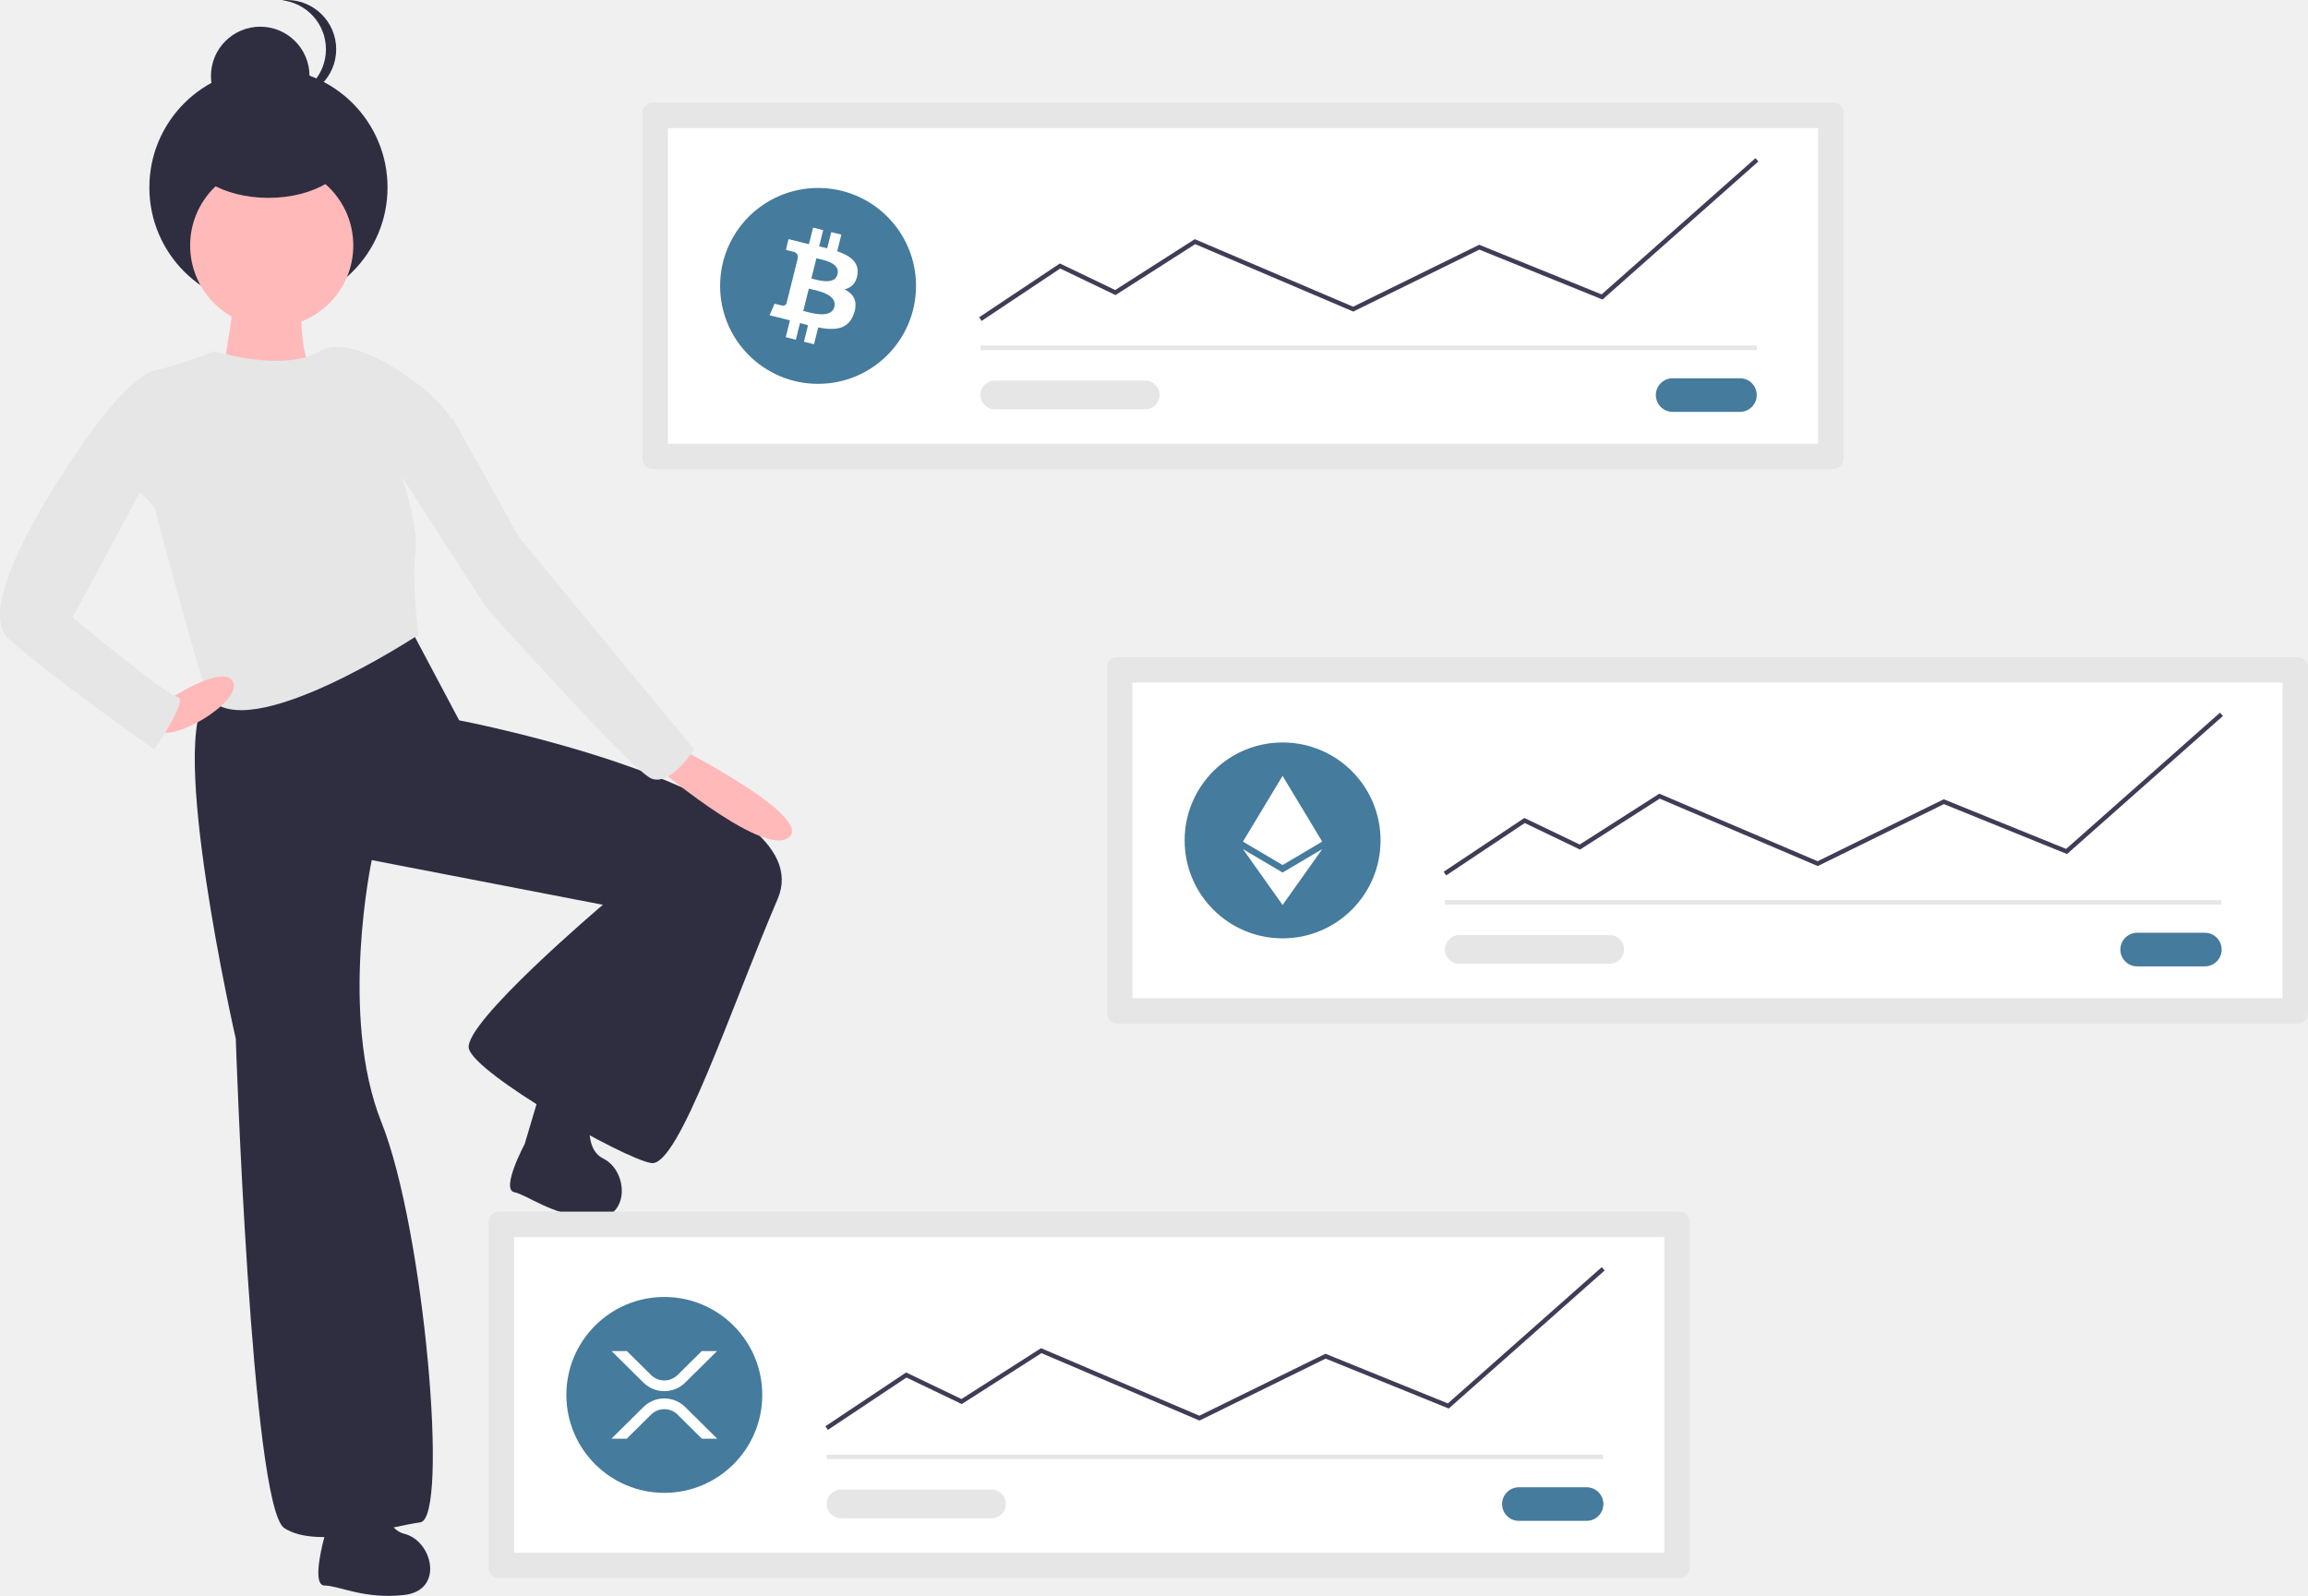
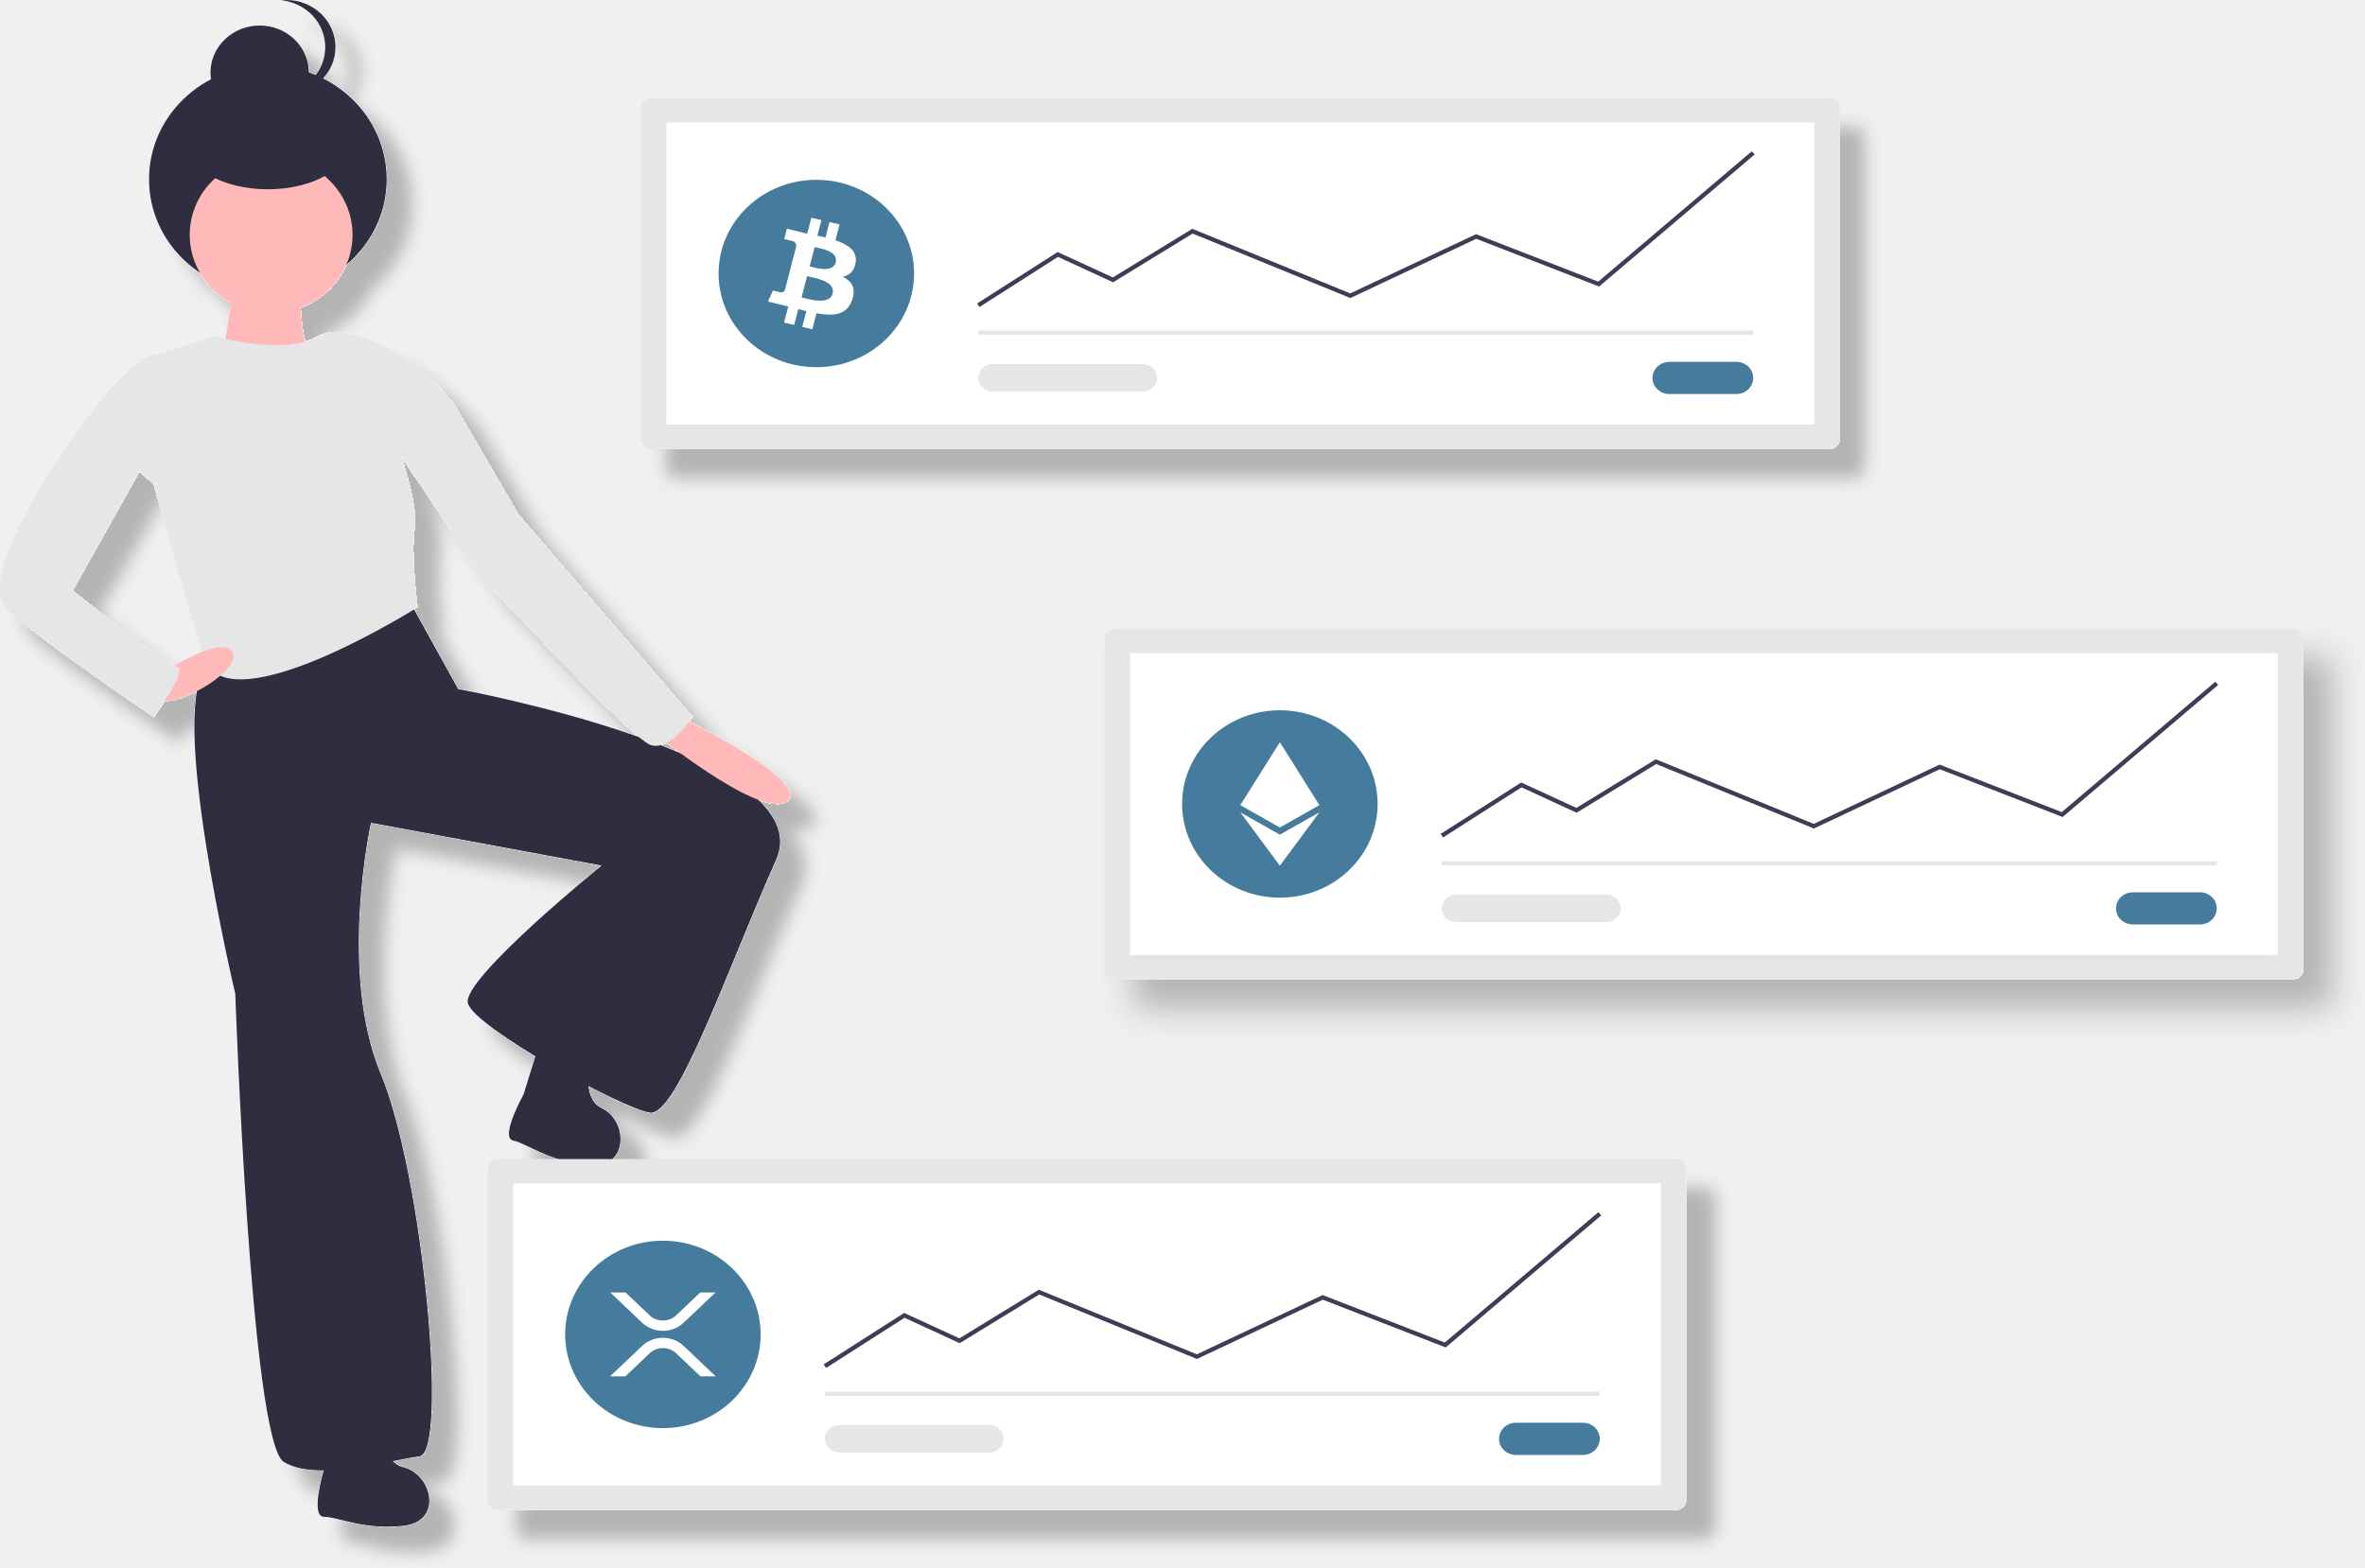
- <svg xmlns="http://www.w3.org/2000/svg" data-name="Layer 1" width="974.755" height="674.095" viewBox="0 0 974.755 674.095">
-   <path d="M200.719,407.361c-18.046,14.765,11.484,144.368,11.484,144.368s6.562,197.686,20.507,206.709,45.115-.82,57.419-2.461,1.641-123.861-16.405-168.976S269.622,476.264,269.622,476.264l97.612,18.866s-59.06,50.037-56.599,60.7,65.622,46.755,77.106,48.396,33.631-65.622,53.318-111.557-134.525-75.465-134.525-75.465l-21.327-40.193S218.765,392.596,200.719,407.361Z" transform="translate(-112.6223 -112.9526)" fill="#2f2e41" />
-   <path d="M249.71,761.841s-5.952,20.833,0,20.833,16.865,5.952,33.73,3.968,11.905-22.817,0-25.794-8.929-26.786-8.929-26.786c-3.968-7.936-22.817,1.984-22.817,1.984Z" transform="translate(-112.6223 -112.9526)" fill="#2f2e41" />
-   <path d="M334.216,596.174s-10.212,19.109-4.393,20.365,15.23,9.375,32.135,10.992,16.449-19.794,5.439-25.214-3.079-28.066-3.079-28.066c-2.205-8.595-22.723-2.872-22.723-2.872Z" transform="translate(-112.6223 -112.9526)" fill="#2f2e41" />
-   <path d="M211.793,229.772c1.641,3.281-5.742,44.295-5.742,44.295l6.562,11.484s37.733-14.765,31.991-17.226-4.922-32.811-4.922-32.811S210.152,226.491,211.793,229.772Z" transform="translate(-112.6223 -112.9526)" fill="#ffb9b9" />
-   <circle cx="113.373" cy="79.168" r="50.294" fill="#2f2e41" />
-   <circle cx="109.904" cy="32.084" r="20.811" fill="#2f2e41" />
-   <path d="M231.631,154.463a21.044,21.044,0,0,0,2.168.113,20.811,20.811,0,1,0,0-41.623,21.044,21.044,0,0,0-2.168.113,20.812,20.812,0,0,1,0,41.398Z" transform="translate(-112.6223 -112.9526)" fill="#2f2e41" />
-   <circle cx="114.756" cy="103.695" r="34.451" fill="#ffb9b9" />
-   <path d="M177.751,269.555c-10.664,2.461-28.71,28.71-28.71,28.71L177.751,326.974s20.507,77.106,22.968,80.387c16.122,21.496,88.589-26.249,88.589-26.249s-2.871-23.378-1.23-34.862c1.578-11.045-6.152-33.221-6.152-33.221s27.069-11.484,21.327-22.968-41.014-37.733-55.779-28.71-44.295,0-44.295,0S188.415,267.094,177.751,269.555Z" transform="translate(-112.6223 -112.9526)" fill="#e6e6e6" />
-   <path d="M387.331,434.84s46.755,40.193,58.239,31.991-44.295-36.912-44.295-36.912Z" transform="translate(-112.6223 -112.9526)" fill="#ffb9b9" />
-   <path d="M177.341,420.895c6.562,7.382,37.733-11.484,33.736-19.862s-28.815,8.378-28.815,8.378S170.779,413.513,177.341,420.895Z" transform="translate(-112.6223 -112.9526)" fill="#ffb9b9" />
-   <path d="M177.751,309.748l-34.451,63.981s39.373,32.811,44.295,33.631-9.843,22.147-9.843,22.147-44.295-31.17-61.52-46.756,32.811-84.488,32.811-84.488l14.765-9.023Z" transform="translate(-112.6223 -112.9526)" fill="#e6e6e6" />
-   <path d="M277.825,307.288,318.018,369.628s61.52,68.903,69.723,72.184,18.046-12.304,18.046-12.304l-73.824-89.41-27.889-50.037-10.664-4.101Z" transform="translate(-112.6223 -112.9526)" fill="#e6e6e6" />
-   <ellipse cx="113.373" cy="62.762" rx="34.686" ry="20.811" fill="#2f2e41" />
-   <path d="M323.299,624.742a4.293,4.293,0,0,0-4.288,4.288V775.274a4.293,4.293,0,0,0,4.288,4.288h498.669a4.293,4.293,0,0,0,4.288-4.288V629.03a4.293,4.293,0,0,0-4.288-4.288Z" transform="translate(-112.6223 -112.9526)" fill="#e6e6e6" />
-   <path d="M329.757,768.817H815.51V635.487H329.757Z" transform="translate(-112.6223 -112.9526)" fill="#fff" />
-   <path d="M754.196,741.157a7.103,7.103,0,1,0,0,14.205H782.607a7.103,7.103,0,1,0,0-14.205H754.196Z" transform="translate(-112.6223 -112.9526)" fill="#457b9d" />
-   <rect x="349.122" y="614.428" width="327.965" height="1.869" fill="#e6e6e6" />
-   <circle cx="280.567" cy="589.2" r="41.369" fill="#457b9d" />
-   <polygon points="349.64 603.993 348.604 602.438 382.684 579.717 406.054 590.935 439.669 569.459 506.537 597.983 559.787 571.825 611.495 592.788 676.468 535.241 677.707 536.64 611.867 594.956 559.86 573.871 506.591 600.038 439.843 571.565 406.184 593.071 382.835 581.864 349.64 603.993" fill="#3f3d56" />
-   <path d="M467.818,742.134a6.073,6.073,0,1,0,0,12.147h63.537a6.073,6.073,0,0,0,0-12.147Z" transform="translate(-112.6223 -112.9526)" fill="#e6e6e6" />
-   <path d="M408.989,683.645h6.464l-13.45,13.311a12.558,12.558,0,0,1-17.631,0l-13.449-13.311h6.464l10.217,10.112a7.954,7.954,0,0,0,11.167,0ZM377.305,720.659h-6.464l13.533-13.393a12.558,12.558,0,0,1,17.631,0l13.533,13.393h-6.464l-10.302-10.194a7.954,7.954,0,0,0-11.167,0Z" transform="translate(-112.6223 -112.9526)" fill="#fff" />
-   <path d="M388.234,156.307a4.293,4.293,0,0,0-4.288,4.288V306.839a4.293,4.293,0,0,0,4.288,4.288H886.903a4.293,4.293,0,0,0,4.288-4.288V160.595a4.293,4.293,0,0,0-4.288-4.288Z" transform="translate(-112.6223 -112.9526)" fill="#e6e6e6" />
-   <path d="M394.692,300.382H880.446V167.052H394.692Z" transform="translate(-112.6223 -112.9526)" fill="#fff" />
-   <path d="M819.132,272.722a7.103,7.103,0,1,0,0,14.205h28.411a7.103,7.103,0,0,0,0-14.205H819.132Z" transform="translate(-112.6223 -112.9526)" fill="#457b9d" />
-   <rect x="414.057" y="145.993" width="327.965" height="1.869" fill="#e6e6e6" />
-   <circle cx="345.502" cy="120.764" r="41.369" fill="#457b9d" />
-   <polygon points="414.575 135.557 413.539 134.002 447.619 111.282 470.989 122.5 504.604 101.024 505.058 101.217 571.472 129.548 624.722 103.39 676.43 124.353 741.403 66.805 742.642 68.204 676.802 126.52 624.795 105.436 571.527 131.603 504.779 103.13 471.119 124.635 447.77 113.427 414.575 135.557" fill="#3f3d56" />
-   <path d="M532.753,273.699a6.073,6.073,0,0,0,0,12.147h63.537a6.073,6.073,0,1,0,0-12.147Z" transform="translate(-112.6223 -112.9526)" fill="#e6e6e6" />
-   <path d="M474.769,228.888c.773-5.177-3.168-7.96-8.558-9.816l1.748-7.013-4.27-1.064-1.702,6.828c-1.121-.28-2.274-.543-3.419-.805l1.714-6.873-4.266-1.064-1.75,7.01c-.929-.212-1.841-.421-2.726-.641l.005-.022-5.887-1.47-1.136,4.559s3.167.726,3.1.771a2.27,2.27,0,0,1,1.989,2.483l-1.991,7.989a3.538,3.538,0,0,1,.444.142l-.45-.112-2.793,11.191a1.554,1.554,0,0,1-1.956,1.014c.043.062-3.103-.774-3.103-.774l-2.119,4.888,5.556,1.385c1.033.259,2.046.53,3.042.785l-1.767,7.094,4.264,1.064,1.751-7.018c1.164.316,2.294.608,3.401.883l-1.743,6.985,4.269,1.064,1.767-7.08c7.279,1.377,12.754.822,15.055-5.76,1.857-5.301-.091-8.359-3.921-10.354,2.789-.646,4.89-2.48,5.45-6.27Zm-9.754,13.677c-1.32,5.301-10.244,2.436-13.139,1.717l2.344-9.397c2.894.722,12.171,2.152,10.796,7.68Zm1.319-13.753c-1.204,4.822-8.632,2.372-11.043,1.771l2.125-8.523C459.827,222.661,467.589,223.782,466.334,228.812Z" transform="translate(-112.6223 -112.9526)" fill="#fff" />
-   <path d="M584.421,390.524a4.293,4.293,0,0,0-4.288,4.288V541.057a4.293,4.293,0,0,0,4.288,4.288h498.669a4.293,4.293,0,0,0,4.288-4.288V394.812a4.293,4.293,0,0,0-4.288-4.288Z" transform="translate(-112.6223 -112.9526)" fill="#e6e6e6" />
-   <path d="M590.878,534.6h485.754V401.27H590.878Z" transform="translate(-112.6223 -112.9526)" fill="#fff" />
-   <path d="M1015.318,506.94a7.103,7.103,0,1,0,0,14.205h28.411a7.103,7.103,0,1,0,0-14.205h-28.411Z" transform="translate(-112.6223 -112.9526)" fill="#457b9d" />
-   <rect x="610.244" y="380.21" width="327.965" height="1.869" fill="#e6e6e6" />
-   <circle cx="541.689" cy="354.982" r="41.369" fill="#457b9d" />
-   <polygon points="610.762 369.775 609.725 368.22 643.805 345.5 667.176 356.718 700.79 335.242 701.245 335.435 767.658 363.766 820.909 337.608 872.617 358.57 937.59 301.023 938.829 302.423 872.989 360.738 820.982 339.654 767.713 365.821 700.966 337.348 667.305 358.853 643.957 347.646 610.762 369.775" fill="#3f3d56" />
-   <path d="M728.939,507.917a6.073,6.073,0,0,0,0,12.147h63.537a6.073,6.073,0,1,0,0-12.147Z" transform="translate(-112.6223 -112.9526)" fill="#e6e6e6" />
-   <polygon points="541.684 382.247 558.431 358.662 541.684 368.55 541.684 368.55 524.947 358.662 541.683 382.247 541.683 382.247 541.684 382.247 541.684 382.247 541.684 382.247" fill="#fff" />
-   <polygon points="541.683 365.381 541.683 365.381 541.684 365.381 541.684 365.381 558.421 355.488 541.684 327.717 541.684 327.717 541.684 327.717 541.683 327.717 541.683 327.717 524.947 355.488 541.683 365.381" fill="#fff" />
+ <svg xmlns="http://www.w3.org/2000/svg" width="573" height="380" viewBox="0 0 573 380" fill="none">
+   <g filter="url(#filter0_d_105_11)">
+     <path d="M50.431 161.596C40.101 169.7 57.005 240.837 57.005 240.837C57.005 240.837 60.762 349.343 68.744 354.296C76.727 359.249 94.57 353.846 101.614 352.945C108.657 352.045 102.553 284.96 92.222 260.197C81.892 235.434 89.875 199.415 89.875 199.415L145.753 209.771C145.753 209.771 111.944 237.235 113.353 243.088C114.762 248.941 150.918 268.751 157.492 269.652C164.066 270.552 176.744 233.633 188.014 208.42C199.284 183.207 111.005 166.998 111.005 166.998L98.796 144.937C98.796 144.937 60.762 153.491 50.431 161.596Z" fill="#2F2E41" />
+     <path d="M78.476 356.164C78.476 356.164 75.069 367.6 78.476 367.6C81.883 367.6 88.13 370.867 97.785 369.778C107.439 368.689 104.6 357.254 97.785 355.62C90.97 353.986 92.674 340.918 92.674 340.918C90.402 336.561 79.612 342.007 79.612 342.007L78.476 356.164Z" fill="#2F2E41" />
+     <path d="M126.852 265.232C126.852 265.232 121.006 275.721 124.337 276.41C127.667 277.099 133.055 281.556 142.732 282.444C152.409 283.331 152.148 271.579 145.846 268.604C139.544 265.629 144.083 253.199 144.083 253.199C142.821 248.482 131.076 251.623 131.076 251.623L126.852 265.232Z" fill="#2F2E41" />
+     <path d="M56.77 64.12C57.709 65.921 53.483 88.433 53.483 88.433L57.24 94.736C57.24 94.736 78.84 86.632 75.553 85.281C72.266 83.931 72.736 67.272 72.736 67.272C72.736 67.272 55.831 62.319 56.77 64.12Z" fill="#FFB9B9" />
+     <path d="M64.9 71.059C80.801 71.059 93.691 58.7 93.691 43.454C93.691 28.208 80.801 15.848 64.9 15.848C48.999 15.848 36.109 28.208 36.109 43.454C36.109 58.7 48.999 71.059 64.9 71.059Z" fill="#2F2E41" />
+     <path d="M62.915 29.034C69.494 29.034 74.828 23.919 74.828 17.61C74.828 11.302 69.494 6.188 62.915 6.188C56.335 6.188 51.001 11.302 51.001 17.61C51.001 23.919 56.335 29.034 62.915 29.034Z" fill="#2F2E41" />
+     <path d="M68.127 22.784C68.539 22.825 68.953 22.846 69.368 22.846C70.932 22.846 72.481 22.551 73.927 21.977C75.372 21.402 76.686 20.561 77.792 19.5C78.898 18.44 79.776 17.18 80.374 15.794C80.973 14.409 81.281 12.923 81.281 11.423C81.281 9.923 80.973 8.438 80.374 7.052C79.776 5.666 78.898 4.406 77.792 3.346C76.686 2.285 75.372 1.444 73.927 0.87C72.481 0.295 70.932 -4.47062e-08 69.368 0C68.953 0 68.539 0.021 68.127 0.062C71.055 0.356 73.767 1.68 75.738 3.778C77.709 5.876 78.799 8.599 78.799 11.423C78.799 14.247 77.709 16.97 75.738 19.068C73.767 21.166 71.055 22.49 68.127 22.784V22.784Z" fill="#2F2E41" />
+     <path d="M65.692 75.826C76.584 75.826 85.414 67.36 85.414 56.917C85.414 46.473 76.584 38.007 65.692 38.007C54.8 38.007 45.97 46.473 45.97 56.917C45.97 67.36 54.8 75.826 65.692 75.826Z" fill="#FFB9B9" />
+     <path d="M37.283 85.957C31.179 87.307 20.848 101.715 20.848 101.715L37.283 117.473C37.283 117.473 49.022 159.795 50.431 161.596C59.66 173.395 101.144 147.189 101.144 147.189C101.144 147.189 99.501 134.357 100.44 128.054C101.343 121.991 96.918 109.819 96.918 109.819C96.918 109.819 112.414 103.516 109.127 97.213C105.84 90.909 85.648 76.502 77.196 81.454C68.744 86.407 51.84 81.454 51.84 81.454C51.84 81.454 43.388 84.606 37.283 85.957Z" fill="#E6E6E6" />
+     <path d="M157.257 176.679C157.257 176.679 184.023 198.74 190.596 194.238C197.17 189.736 165.24 173.978 165.24 173.978L157.257 176.679Z" fill="#FFB9B9" />
+     <path d="M37.049 169.025C40.805 173.077 58.649 162.721 56.361 158.123C54.073 153.524 39.866 162.721 39.866 162.721C39.866 162.721 33.292 164.973 37.049 169.025Z" fill="#FFB9B9" />
+     <path d="M37.283 108.018L17.561 143.136C17.561 143.136 40.101 161.146 42.918 161.596C45.735 162.046 37.283 173.752 37.283 173.752C37.283 173.752 11.927 156.643 2.066 148.089C-7.795 139.534 20.849 101.715 20.849 101.715L29.301 96.762L37.283 108.018Z" fill="#E6E6E6" />
+     <path d="M94.57 106.668L117.579 140.885C117.579 140.885 152.796 178.705 157.492 180.506C162.188 182.307 167.823 173.752 167.823 173.752L125.562 124.677L109.596 97.213L103.492 94.961L94.57 106.668Z" fill="#E6E6E6" />
+     <path d="M64.9 45.872C75.866 45.872 84.756 40.758 84.756 34.449C84.756 28.14 75.866 23.026 64.9 23.026C53.934 23.026 45.044 28.14 45.044 34.449C45.044 40.758 53.934 45.872 64.9 45.872Z" fill="#2F2E41" />
+   </g>
+   <g filter="url(#filter1_d_105_11)">
+     <path d="M120.602 280.913C119.952 280.914 119.328 281.162 118.867 281.603C118.407 282.044 118.148 282.643 118.148 283.267V363.538C118.148 364.162 118.407 364.76 118.867 365.201C119.328 365.643 119.952 365.891 120.602 365.892H406.066C406.717 365.891 407.34 365.643 407.801 365.201C408.261 364.76 408.52 364.162 408.52 363.538V283.267C408.52 282.643 408.261 282.044 407.801 281.603C407.341 281.162 406.717 280.914 406.066 280.913L120.602 280.913Z" fill="#E6E6E6" />
+   </g>
+   <path d="M124.299 359.994H402.369V286.811H124.299V359.994Z" fill="white" />
+   <path d="M367.27 344.812C366.736 344.811 366.206 344.911 365.713 345.107C365.219 345.303 364.77 345.59 364.392 345.952C364.014 346.314 363.714 346.744 363.509 347.217C363.305 347.69 363.199 348.198 363.199 348.71C363.199 349.222 363.305 349.73 363.509 350.203C363.714 350.676 364.014 351.106 364.392 351.468C364.77 351.83 365.219 352.118 365.713 352.313C366.206 352.509 366.736 352.609 367.27 352.609H383.534C384.612 352.609 385.646 352.198 386.409 351.467C387.171 350.736 387.6 349.744 387.6 348.71C387.6 347.676 387.171 346.684 386.409 345.953C385.646 345.222 384.612 344.812 383.534 344.812H367.27Z" fill="#457B9D" />
+   <path d="M387.599 337.25H199.855V338.275H387.599V337.25Z" fill="#E6E6E6" />
+   <path d="M160.611 346.109C173.69 346.109 184.293 335.943 184.293 323.402C184.293 310.862 173.69 300.695 160.611 300.695C147.532 300.695 136.929 310.862 136.929 323.402C136.929 335.943 147.532 346.109 160.611 346.109Z" fill="#457B9D" />
+   <path d="M200.152 331.522L199.559 330.668L219.068 318.197L232.446 324.355L251.689 312.567L289.968 328.223L320.451 313.866L350.051 325.372L387.245 293.785L387.954 294.553L350.264 326.562L320.493 314.989L289.999 329.351L251.789 313.723L232.521 325.527L219.154 319.376L200.152 331.522Z" fill="#3F3D56" />
+   <path d="M203.332 345.348C202.875 345.347 202.423 345.433 202 345.6C201.578 345.767 201.194 346.013 200.871 346.323C200.547 346.632 200.291 347 200.116 347.405C199.941 347.809 199.851 348.243 199.851 348.681C199.851 349.119 199.941 349.553 200.116 349.958C200.291 350.363 200.547 350.73 200.871 351.04C201.194 351.35 201.578 351.595 202 351.762C202.423 351.93 202.875 352.015 203.332 352.015H239.704C240.625 352.014 241.509 351.662 242.16 351.037C242.811 350.412 243.176 349.565 243.176 348.681C243.176 347.798 242.811 346.951 242.16 346.326C241.509 345.701 240.625 345.349 239.704 345.348H203.332Z" fill="#E6E6E6" />
+   <path d="M169.655 313.244H173.356L165.656 320.55C164.311 321.822 162.498 322.534 160.61 322.534C158.721 322.534 156.908 321.822 155.563 320.55L147.864 313.244H151.565L157.414 318.794C158.266 319.6 159.414 320.051 160.61 320.051C161.806 320.051 162.955 319.6 163.806 318.794L169.655 313.244ZM151.518 333.561H147.817L155.564 326.21C156.909 324.938 158.722 324.226 160.611 324.226C162.499 324.226 164.312 324.938 165.657 326.21L173.404 333.561H169.704L163.806 327.965C162.955 327.16 161.806 326.709 160.61 326.709C159.414 326.709 158.266 327.16 157.414 327.965L151.518 333.561Z" fill="white" />
+   <g filter="url(#filter2_d_105_11)">
+     <path d="M157.774 23.796C157.124 23.797 156.5 24.045 156.04 24.486C155.579 24.928 155.321 25.526 155.32 26.15V106.421C155.321 107.045 155.579 107.643 156.04 108.085C156.5 108.526 157.124 108.774 157.774 108.775H443.238C443.889 108.774 444.513 108.526 444.973 108.085C445.433 107.643 445.692 107.045 445.693 106.421V26.15C445.692 25.526 445.433 24.928 444.973 24.486C444.513 24.045 443.889 23.797 443.238 23.796L157.774 23.796Z" fill="#E6E6E6" />
+   </g>
+   <path d="M161.471 102.877H439.542V29.694H161.471V102.877Z" fill="white" />
+   <path d="M404.442 87.695C403.364 87.695 402.33 88.106 401.567 88.837C400.805 89.568 400.376 90.559 400.376 91.593C400.376 92.627 400.805 93.619 401.567 94.35C402.33 95.081 403.364 95.492 404.442 95.492H420.706C421.784 95.492 422.818 95.081 423.581 94.35C424.343 93.619 424.772 92.627 424.772 91.593C424.772 90.559 424.343 89.568 423.581 88.837C422.818 88.106 421.784 87.695 420.706 87.695H404.442Z" fill="#457B9D" />
+   <path d="M424.772 80.133H237.027V81.159H424.772V80.133Z" fill="#E6E6E6" />
+   <path d="M197.783 88.992C210.862 88.992 221.465 78.826 221.465 66.285C221.465 53.745 210.862 43.579 197.783 43.579C184.704 43.579 174.101 53.745 174.101 66.285C174.101 78.826 184.704 88.992 197.783 88.992Z" fill="#457B9D" />
+   <path d="M237.324 74.405L236.731 73.551L256.24 61.081L269.618 67.238L288.861 55.45L289.121 55.556L327.14 71.107L357.623 56.749L387.223 68.255L424.417 36.668L425.126 37.436L387.436 69.445L357.665 57.872L327.171 72.235L288.961 56.606L269.693 68.41L256.327 62.258L237.324 74.405Z" fill="#3F3D56" />
+   <path d="M240.504 88.231C239.583 88.233 238.7 88.584 238.049 89.209C237.398 89.834 237.032 90.682 237.032 91.565C237.032 92.448 237.398 93.296 238.049 93.921C238.7 94.546 239.583 94.897 240.504 94.899H276.876C277.798 94.899 278.683 94.547 279.335 93.922C279.987 93.297 280.353 92.449 280.353 91.565C280.353 90.681 279.987 89.833 279.335 89.208C278.683 88.583 277.798 88.231 276.876 88.231H240.504Z" fill="#E6E6E6" />
+   <path d="M207.312 63.635C207.754 60.794 205.498 59.266 202.413 58.247L203.413 54.398L200.969 53.814L199.995 57.562C199.353 57.408 198.693 57.264 198.038 57.12L199.019 53.348L196.577 52.764L195.575 56.611C195.043 56.495 194.521 56.381 194.015 56.26L194.018 56.248L190.648 55.441L189.997 57.944C189.997 57.944 191.811 58.342 191.772 58.367C192.11 58.405 192.419 58.57 192.632 58.825C192.845 59.08 192.945 59.404 192.911 59.729L191.771 64.114C191.857 64.135 191.942 64.161 192.025 64.192L191.767 64.131L190.169 70.274C190.134 70.381 190.077 70.481 190.001 70.567C189.926 70.653 189.834 70.724 189.729 70.775C189.625 70.827 189.512 70.859 189.395 70.868C189.278 70.877 189.16 70.865 189.049 70.83C189.073 70.865 187.273 70.405 187.273 70.405L186.06 73.088L189.24 73.848C189.832 73.99 190.412 74.139 190.982 74.279L189.97 78.173L192.411 78.757L193.413 74.905C194.079 75.079 194.727 75.239 195.36 75.39L194.362 79.224L196.806 79.807L197.817 75.921C201.984 76.678 205.118 76.373 206.435 72.76C207.498 69.85 206.383 68.172 204.191 67.077C205.787 66.722 206.99 65.715 207.311 63.635L207.312 63.635ZM201.728 71.142C200.972 74.052 195.863 72.479 194.206 72.084L195.548 66.927C197.204 67.323 202.516 68.108 201.728 71.142H201.728ZM202.483 63.593C201.794 66.24 197.541 64.895 196.161 64.566L197.378 59.888C198.758 60.217 203.201 60.832 202.483 63.593V63.593Z" fill="white" />
+   <g filter="url(#filter3_d_105_11)">
+     <path d="M270.082 152.355C269.431 152.356 268.807 152.604 268.347 153.045C267.887 153.486 267.628 154.085 267.627 154.709V234.98C267.628 235.604 267.887 236.202 268.347 236.643C268.807 237.084 269.431 237.333 270.082 237.333H555.545C556.196 237.333 556.82 237.084 557.28 236.643C557.74 236.202 557.999 235.604 558 234.98V154.708C557.999 154.085 557.74 153.486 557.28 153.045C556.82 152.604 556.196 152.356 555.545 152.355L270.082 152.355Z" fill="#E6E6E6" />
+   </g>
+   <path d="M273.778 231.436H551.849V158.253H273.778V231.436Z" fill="white" />
+   <path d="M516.75 216.253C515.671 216.253 514.637 216.664 513.874 217.395C513.112 218.126 512.684 219.118 512.684 220.152C512.684 221.186 513.112 222.178 513.874 222.909C514.637 223.64 515.671 224.05 516.75 224.05H533.013C534.091 224.05 535.126 223.64 535.888 222.909C536.651 222.178 537.079 221.186 537.079 220.152C537.079 219.118 536.651 218.126 535.888 217.395C535.126 216.664 534.091 216.253 533.013 216.253H516.75V216.253Z" fill="#457B9D" />
+   <path d="M537.079 208.691H349.335V209.717H537.079V208.691Z" fill="#E6E6E6" />
+   <path d="M310.09 217.551C323.169 217.551 333.772 207.385 333.772 194.844C333.772 182.303 323.169 172.137 310.09 172.137C297.011 172.137 286.408 182.303 286.408 194.844C286.408 207.385 297.011 217.551 310.09 217.551Z" fill="#457B9D" />
+   <path d="M349.632 202.963L349.038 202.11L368.547 189.639L381.926 195.797L401.168 184.009L401.429 184.115L439.447 199.665L469.93 185.308L499.531 196.813L536.725 165.227L537.434 165.995L499.744 198.003L469.972 186.431L439.478 200.793L401.269 185.165L382 196.969L368.634 190.817L349.632 202.963Z" fill="#3F3D56" />
+   <path d="M352.812 216.79C351.89 216.79 351.005 217.141 350.353 217.766C349.701 218.391 349.335 219.239 349.335 220.123C349.335 221.007 349.701 221.855 350.353 222.48C351.005 223.106 351.89 223.457 352.812 223.457H389.184C390.106 223.457 390.99 223.106 391.642 222.48C392.294 221.855 392.661 221.007 392.661 220.123C392.661 219.239 392.294 218.391 391.642 217.766C390.99 217.141 390.106 216.79 389.184 216.79H352.812Z" fill="#E6E6E6" />
+   <path d="M310.088 209.809L319.675 196.864L310.088 202.291L300.507 196.864L310.087 209.809H310.088Z" fill="white" />
+   <path d="M310.087 200.552H310.088L319.669 195.122L310.088 179.879H310.087L300.507 195.122L310.087 200.552Z" fill="white" />
+   <defs>
+     <filter id="filter0_d_105_11" x="0" y="0" width="201.488" height="380" filterUnits="userSpaceOnUse" color-interpolation-filters="sRGB">
+       <feFlood flood-opacity="0" result="BackgroundImageFix" />
+       <feColorMatrix in="SourceAlpha" type="matrix" values="0 0 0 0 0 0 0 0 0 0 0 0 0 0 0 0 0 0 127 0" result="hardAlpha" />
+       <feOffset dx="6" dy="6" />
+       <feGaussianBlur stdDeviation="2" />
+       <feComposite in2="hardAlpha" operator="out" />
+       <feColorMatrix type="matrix" values="0 0 0 0 0 0 0 0 0 0 0 0 0 0 0 0 0 0 0.25 0" />
+       <feBlend mode="normal" in2="BackgroundImageFix" result="effect1_dropShadow_105_11" />
+       <feBlend mode="normal" in="SourceGraphic" in2="effect1_dropShadow_105_11" result="shape" />
+     </filter>
+     <filter id="filter1_d_105_11" x="118.148" y="280.913" width="301.373" height="95.978" filterUnits="userSpaceOnUse" color-interpolation-filters="sRGB">
+       <feFlood flood-opacity="0" result="BackgroundImageFix" />
+       <feColorMatrix in="SourceAlpha" type="matrix" values="0 0 0 0 0 0 0 0 0 0 0 0 0 0 0 0 0 0 127 0" result="hardAlpha" />
+       <feOffset dx="7" dy="7" />
+       <feGaussianBlur stdDeviation="2" />
+       <feComposite in2="hardAlpha" operator="out" />
+       <feColorMatrix type="matrix" values="0 0 0 0 0 0 0 0 0 0 0 0 0 0 0 0 0 0 0.25 0" />
+       <feBlend mode="normal" in2="BackgroundImageFix" result="effect1_dropShadow_105_11" />
+       <feBlend mode="normal" in="SourceGraphic" in2="effect1_dropShadow_105_11" result="shape" />
+     </filter>
+     <filter id="filter2_d_105_11" x="155.32" y="23.796" width="300.373" height="95.978" filterUnits="userSpaceOnUse" color-interpolation-filters="sRGB">
+       <feFlood flood-opacity="0" result="BackgroundImageFix" />
+       <feColorMatrix in="SourceAlpha" type="matrix" values="0 0 0 0 0 0 0 0 0 0 0 0 0 0 0 0 0 0 127 0" result="hardAlpha" />
+       <feOffset dx="6" dy="7" />
+       <feGaussianBlur stdDeviation="2" />
+       <feComposite in2="hardAlpha" operator="out" />
+       <feColorMatrix type="matrix" values="0 0 0 0 0 0 0 0 0 0 0 0 0 0 0 0 0 0 0.25 0" />
+       <feBlend mode="normal" in2="BackgroundImageFix" result="effect1_dropShadow_105_11" />
+       <feBlend mode="normal" in="SourceGraphic" in2="effect1_dropShadow_105_11" result="shape" />
+     </filter>
+     <filter id="filter3_d_105_11" x="266.627" y="151.355" width="306.373" height="100.979" filterUnits="userSpaceOnUse" color-interpolation-filters="sRGB">
+       <feFlood flood-opacity="0" result="BackgroundImageFix" />
+       <feColorMatrix in="SourceAlpha" type="matrix" values="0 0 0 0 0 0 0 0 0 0 0 0 0 0 0 0 0 0 127 0" result="hardAlpha" />
+       <feOffset dx="7" dy="7" />
+       <feGaussianBlur stdDeviation="4" />
+       <feComposite in2="hardAlpha" operator="out" />
+       <feColorMatrix type="matrix" values="0 0 0 0 0 0 0 0 0 0 0 0 0 0 0 0 0 0 0.25 0" />
+       <feBlend mode="normal" in2="BackgroundImageFix" result="effect1_dropShadow_105_11" />
+       <feBlend mode="normal" in="SourceGraphic" in2="effect1_dropShadow_105_11" result="shape" />
+     </filter>
+   </defs>
</svg>
